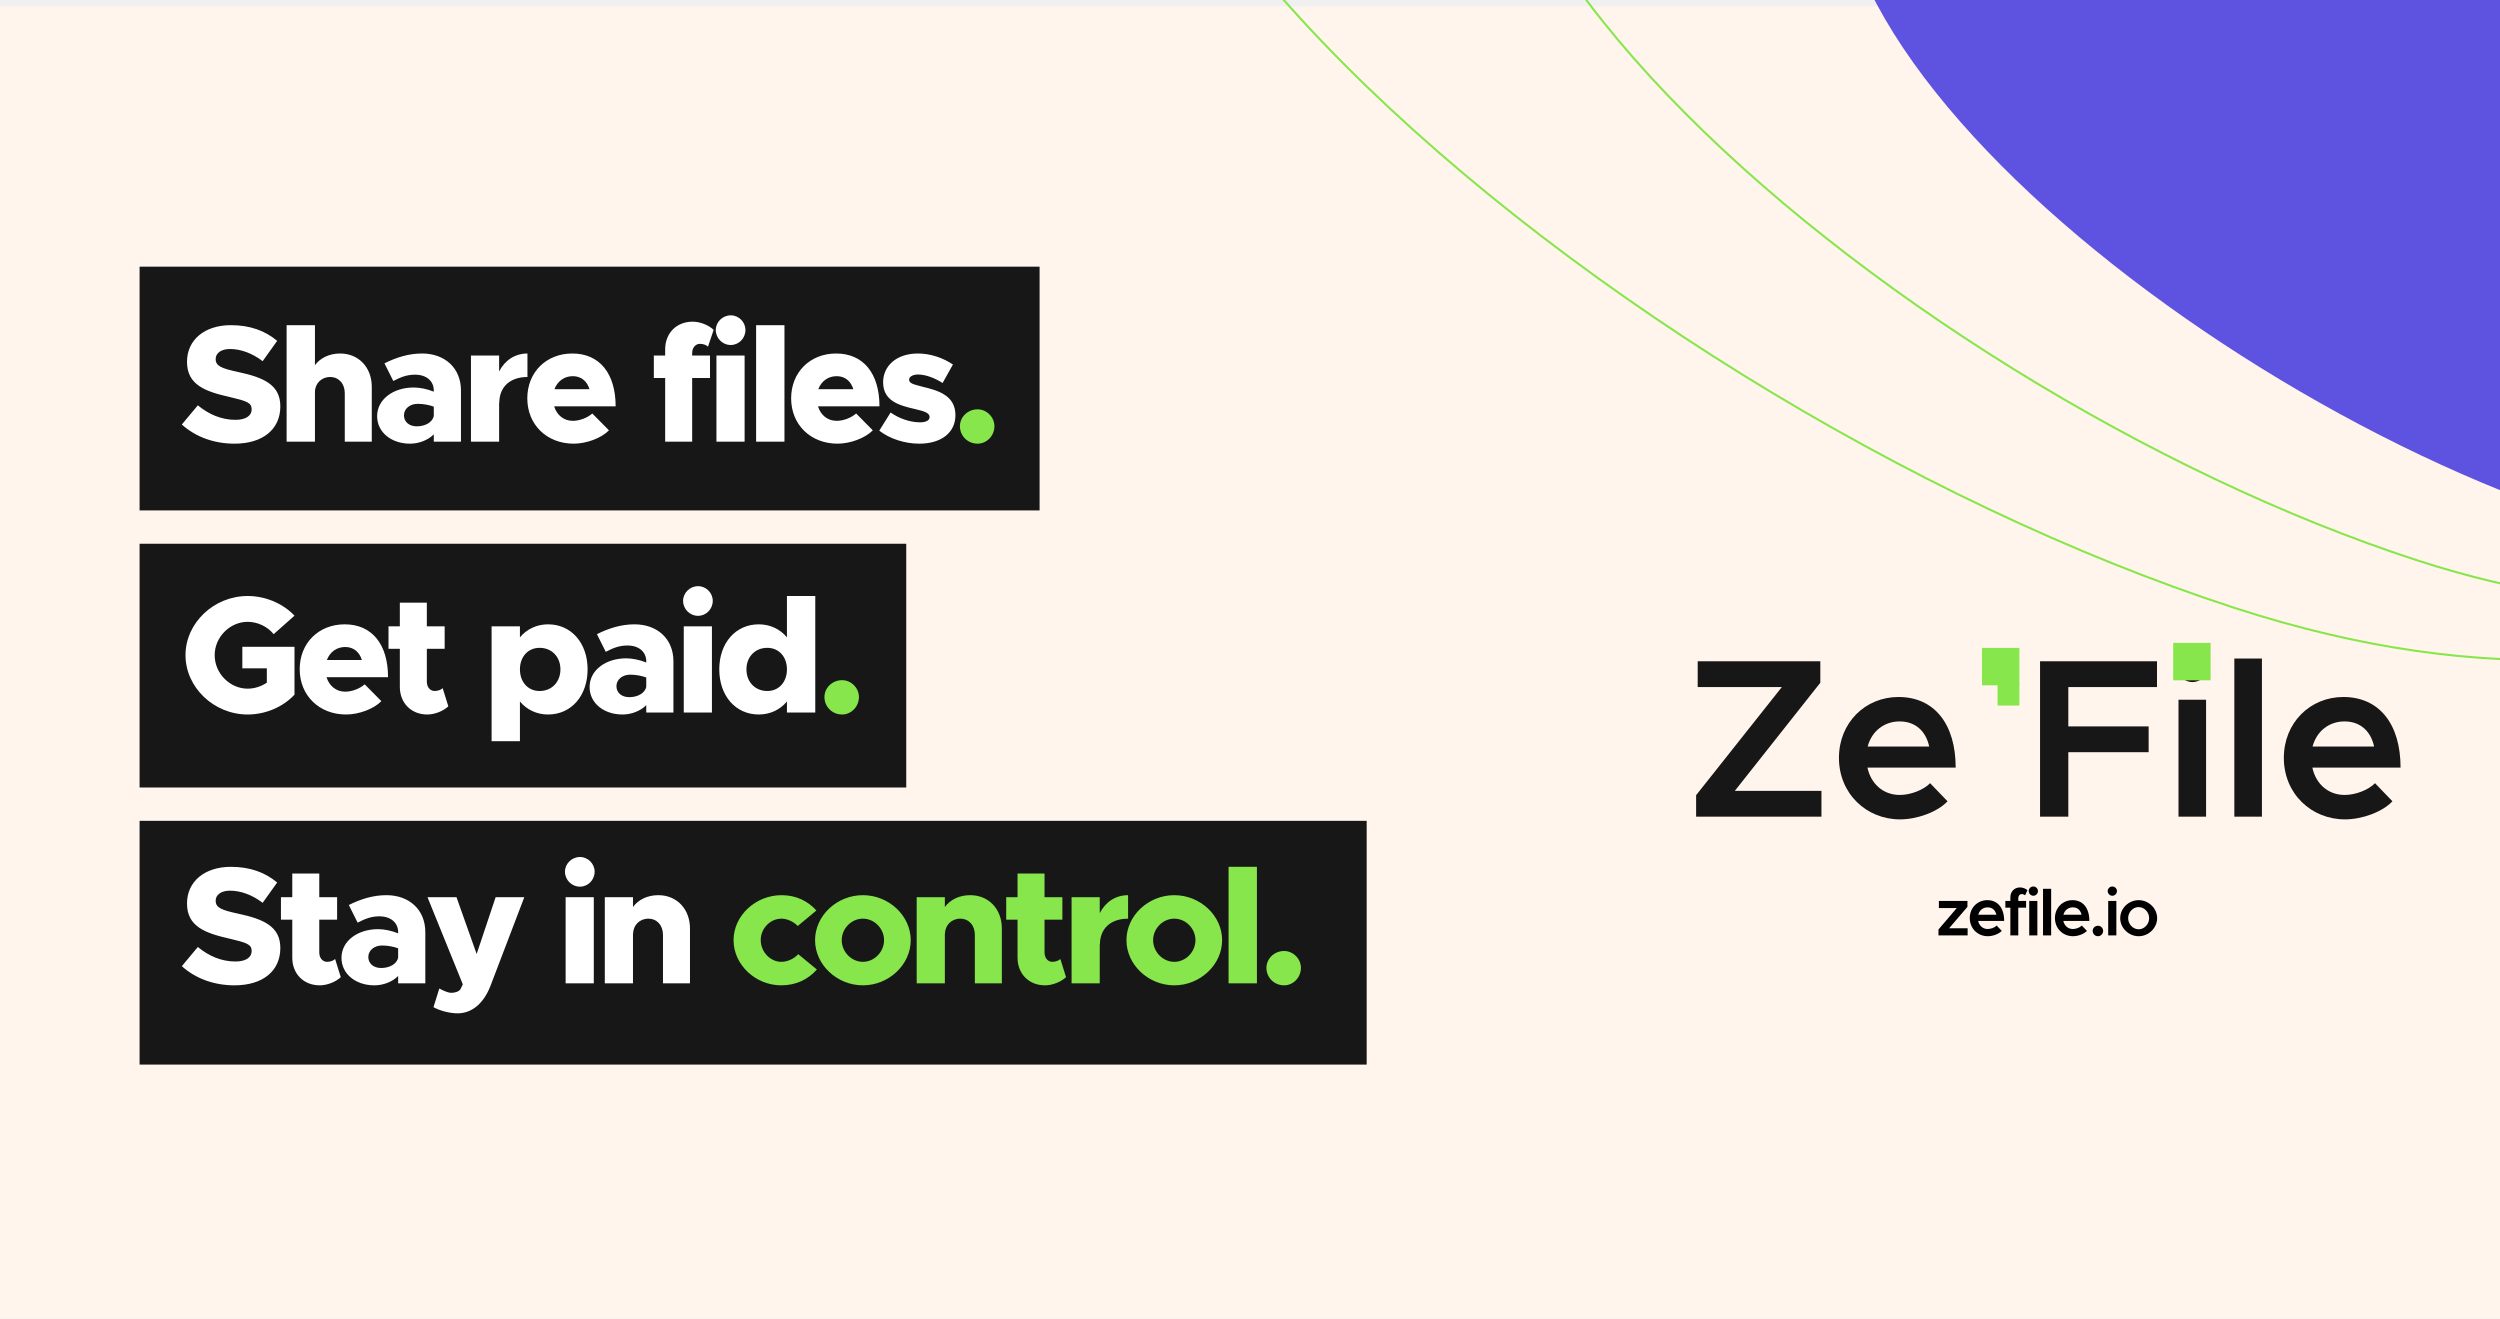
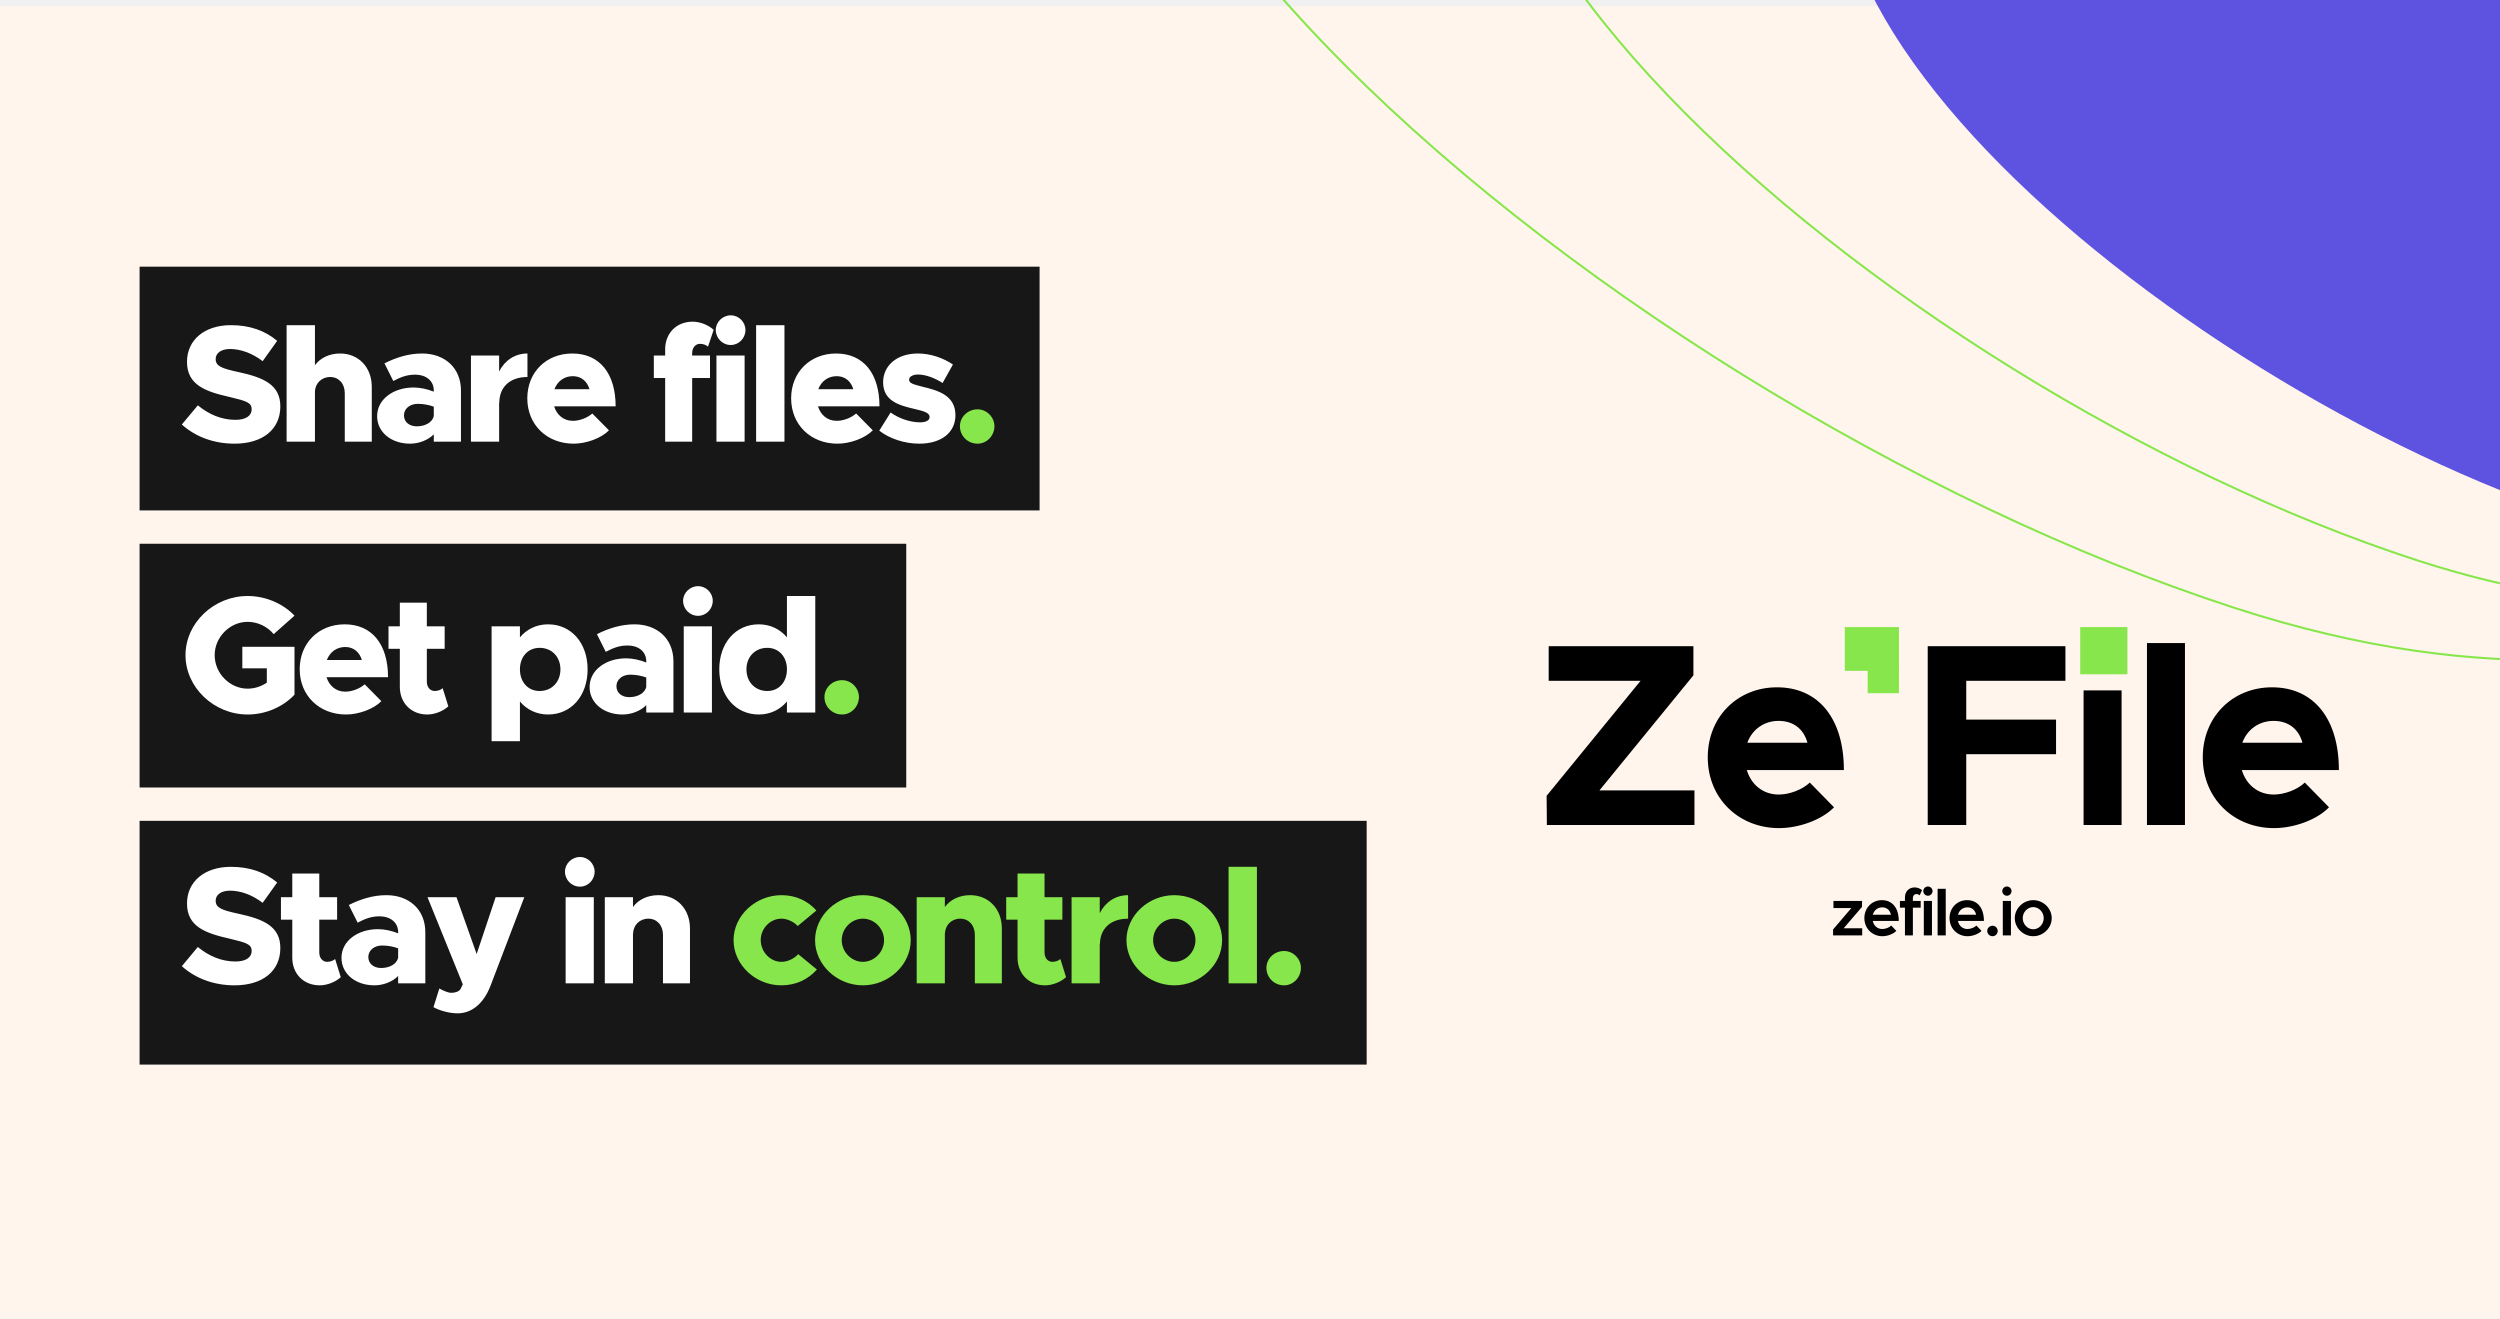
<svg xmlns="http://www.w3.org/2000/svg" width="1200" height="633" viewBox="0 0 1200 633" fill="none">
  <rect width="1200" height="630" transform="translate(0 3)" fill="#FFF5ED" />
  <rect x="67" y="128" width="432" height="117" fill="#171717" />
  <rect x="67" y="261" width="368" height="117" fill="#171717" />
  <rect x="67" y="394" width="589" height="117" fill="#171717" />
  <path d="M112.56 212.96C102.8 212.96 93.92 209.76 87.28 203.76L94.96 194.56C100.32 198.96 106.32 201.52 113.04 201.52C118.16 201.52 120.8 199.44 120.8 196.48C120.8 193.2 118.24 192.48 110.24 190.56C98.48 187.92 89.76 184.72 89.76 173.68C89.76 163.12 98.24 156.08 110.8 156.08C120 156.08 127.2 158.72 133.04 163.6L126.08 173.36C121.04 169.52 115.52 167.52 110.4 167.52C106 167.52 103.52 169.6 103.52 172.32C103.52 175.68 106.16 176.8 114.32 178.56C126.64 181.2 134.56 184.72 134.56 195.04C134.56 206.08 126.16 212.96 112.56 212.96ZM163.254 169.68C172.134 169.68 178.454 176.32 178.454 185.68V212H165.494V188.72C165.494 184.16 162.614 180.96 158.454 180.96C154.294 180.96 151.174 184.08 151.174 188.16V212H137.574V156.08H151.174V175.28C153.734 171.84 158.054 169.68 163.254 169.68ZM202.621 169.68C213.261 169.68 221.261 176.4 221.261 187.44V212H208.221V208.48C205.341 211.36 201.021 212.96 196.781 212.96C187.981 212.96 181.021 207.6 181.021 199.76C181.021 191.68 188.781 186 198.541 186C201.581 186 205.021 186.72 208.221 188V187.44C208.221 183.04 204.861 179.84 199.181 179.84C195.261 179.84 192.301 181.04 188.781 182.88L184.541 174.4C190.301 171.52 196.221 169.68 202.621 169.68ZM200.061 204.64C204.061 204.64 207.661 202.72 208.221 199.6V195.2C206.141 194.4 203.261 193.84 200.461 193.84C196.781 193.84 193.901 196.16 193.901 199.36C193.901 202.56 196.461 204.64 200.061 204.64ZM239.58 178.32C242.3 172.96 247.18 169.68 253.18 169.68V180.96C244.78 180.96 239.66 185.76 239.66 193.36L239.58 193.2V212H226.06V170.64H239.58V178.32ZM274.945 202C278.145 202 281.825 200.64 284.305 198.48L292.305 206.56C288.625 210.32 281.505 212.96 275.345 212.96C262.545 212.96 253.105 203.92 253.105 191.2C253.105 178.64 262.225 169.68 274.705 169.68C287.825 169.68 295.505 179.28 295.505 195.04H265.985C267.265 199.2 270.545 202 274.945 202ZM274.945 180.56C270.865 180.56 267.585 182.96 266.145 186.8H282.945C281.825 183.04 279.025 180.56 274.945 180.56ZM332.238 169.52V170.64H340.798V181.44H332.238V212H319.278V181.44H313.838V170.64H319.278V167.68C319.278 159.92 324.718 154.4 332.478 154.4C335.998 154.4 340.078 156 342.558 158.32L339.838 166.4C339.038 165.6 337.518 165.04 335.998 165.04C333.838 165.04 332.238 166.88 332.238 169.52ZM350.772 165.6C346.772 165.6 343.572 162.32 343.572 158.4C343.572 154.64 346.772 151.36 350.772 151.36C354.692 151.36 357.812 154.64 357.812 158.4C357.812 162.32 354.692 165.6 350.772 165.6ZM343.892 212V170.64H357.412V212H343.892ZM362.939 212V156.08H376.539V212H362.939ZM401.586 202C404.786 202 408.466 200.64 410.946 198.48L418.946 206.56C415.266 210.32 408.146 212.96 401.986 212.96C389.186 212.96 379.746 203.92 379.746 191.2C379.746 178.64 388.866 169.68 401.346 169.68C414.466 169.68 422.146 179.28 422.146 195.04H392.626C393.906 199.2 397.186 202 401.586 202ZM401.586 180.56C397.506 180.56 394.226 182.96 392.786 186.8H409.586C408.466 183.04 405.666 180.56 401.586 180.56ZM441.249 212.96C434.289 212.96 427.089 210.64 422.049 206.72L427.489 198C431.329 200.72 436.609 202.72 441.569 202.72C444.529 202.72 446.209 201.76 446.209 200.16C446.209 198.16 443.489 197.36 439.409 196.4C431.409 194.56 423.969 192.48 423.889 183.52C423.889 175.6 430.369 169.68 440.609 169.68C446.769 169.68 452.769 171.84 457.409 174.96L452.449 183.84C448.849 181.52 444.369 179.76 440.609 179.76C438.129 179.76 436.369 180.88 436.369 182.16C436.369 184 438.129 184.4 443.009 185.68C450.369 187.44 458.609 189.84 458.609 199.28C458.609 207.6 451.889 212.96 441.249 212.96ZM116.32 320.8V310.48H141.36V333.44C135.76 339.44 127.36 342.96 118.88 342.96C102.64 342.96 89.04 329.92 89.04 314.48C89.04 299.04 102.64 286.08 118.88 286.08C127.36 286.08 135.76 289.6 141.36 295.52L131.36 304.4C128.4 300.72 123.6 298.48 118.88 298.48C110.32 298.48 103.04 305.84 103.04 314.48C103.04 323.2 110.32 330.56 118.88 330.56C122.08 330.56 125.36 329.52 128.08 327.68V320.8H116.32ZM165.695 332C168.895 332 172.575 330.64 175.055 328.48L183.055 336.56C179.375 340.32 172.255 342.96 166.095 342.96C153.295 342.96 143.855 333.92 143.855 321.2C143.855 308.64 152.975 299.68 165.455 299.68C178.575 299.68 186.255 309.28 186.255 325.04H156.735C158.015 329.2 161.295 332 165.695 332ZM165.695 310.56C161.615 310.56 158.335 312.96 156.895 316.8H173.695C172.575 313.04 169.775 310.56 165.695 310.56ZM212.479 330.32L215.199 339.04C212.719 341.36 208.639 342.96 205.119 342.96C197.359 342.96 191.919 337.44 191.919 329.68V311.44H186.479V300.64H191.919V289.28H204.879V300.64H213.439V311.44H204.879V327.2C204.879 329.84 206.479 331.68 208.639 331.68C210.159 331.68 211.679 331.12 212.479 330.32ZM263.086 299.68C274.206 299.68 282.046 308.64 282.046 321.28C282.046 334 274.206 342.96 263.086 342.96C257.566 342.96 252.846 340.64 249.566 336.72V355.76H235.966V300.64H249.566V305.92C252.846 302 257.566 299.68 263.086 299.68ZM259.006 331.68C264.846 331.68 269.006 327.36 269.006 321.28C269.006 315.28 264.846 310.96 259.006 310.96C253.406 310.96 249.566 315.28 249.566 321.28C249.566 327.36 253.406 331.68 259.006 331.68ZM304.606 299.68C315.246 299.68 323.246 306.4 323.246 317.44V342H310.206V338.48C307.326 341.36 303.006 342.96 298.766 342.96C289.966 342.96 283.006 337.6 283.006 329.76C283.006 321.68 290.766 316 300.526 316C303.566 316 307.006 316.72 310.206 318V317.44C310.206 313.04 306.846 309.84 301.166 309.84C297.246 309.84 294.286 311.04 290.766 312.88L286.526 304.4C292.286 301.52 298.206 299.68 304.606 299.68ZM302.046 334.64C306.046 334.64 309.646 332.72 310.206 329.6V325.2C308.126 324.4 305.246 323.84 302.446 323.84C298.766 323.84 295.886 326.16 295.886 329.36C295.886 332.56 298.446 334.64 302.046 334.64ZM335.084 295.6C331.084 295.6 327.884 292.32 327.884 288.4C327.884 284.64 331.084 281.36 335.084 281.36C339.004 281.36 342.124 284.64 342.124 288.4C342.124 292.32 339.004 295.6 335.084 295.6ZM328.204 342V300.64H341.724V342H328.204ZM377.731 286.08H391.331V342H377.731V336.72C374.451 340.64 369.731 342.96 364.211 342.96C353.091 342.96 345.251 334 345.251 321.28C345.251 308.64 353.091 299.68 364.211 299.68C369.731 299.68 374.451 302 377.731 305.92V286.08ZM368.291 331.68C373.891 331.68 377.731 327.36 377.731 321.28C377.731 315.28 373.891 310.96 368.291 310.96C362.451 310.96 358.291 315.28 358.291 321.28C358.291 327.36 362.451 331.68 368.291 331.68ZM112.56 472.96C102.8 472.96 93.92 469.76 87.28 463.76L94.96 454.56C100.32 458.96 106.32 461.52 113.04 461.52C118.16 461.52 120.8 459.44 120.8 456.48C120.8 453.2 118.24 452.48 110.24 450.56C98.48 447.92 89.76 444.72 89.76 433.68C89.76 423.12 98.24 416.08 110.8 416.08C120 416.08 127.2 418.72 133.04 423.6L126.08 433.36C121.04 429.52 115.52 427.52 110.4 427.52C106 427.52 103.52 429.6 103.52 432.32C103.52 435.68 106.16 436.8 114.32 438.56C126.64 441.2 134.56 444.72 134.56 455.04C134.56 466.08 126.16 472.96 112.56 472.96ZM160.854 460.32L163.574 469.04C161.094 471.36 157.014 472.96 153.494 472.96C145.734 472.96 140.294 467.44 140.294 459.68V441.44H134.854V430.64H140.294V419.28H153.254V430.64H161.814V441.44H153.254V457.2C153.254 459.84 154.854 461.68 157.014 461.68C158.534 461.68 160.054 461.12 160.854 460.32ZM185.512 429.68C196.152 429.68 204.152 436.4 204.152 447.44V472H191.112V468.48C188.232 471.36 183.912 472.96 179.672 472.96C170.872 472.96 163.912 467.6 163.912 459.76C163.912 451.68 171.672 446 181.432 446C184.472 446 187.912 446.72 191.112 448V447.44C191.112 443.04 187.752 439.84 182.072 439.84C178.152 439.84 175.192 441.04 171.672 442.88L167.432 434.4C173.192 431.52 179.112 429.68 185.512 429.68ZM182.952 464.64C186.952 464.64 190.552 462.72 191.112 459.6V455.2C189.032 454.4 186.152 453.84 183.352 453.84C179.672 453.84 176.792 456.16 176.792 459.36C176.792 462.56 179.352 464.64 182.952 464.64ZM219.671 486.4C215.911 486.4 211.191 485.2 208.071 483.44L210.871 474.48C213.031 475.68 215.271 476.56 216.551 476.56C218.551 476.56 220.311 475.92 221.031 474.8L222.151 472.48L205.191 430.64H219.111L228.791 457.92L237.911 430.64H251.671L235.431 473.2C232.151 481.68 226.471 486.4 219.671 486.4ZM278.381 425.6C274.381 425.6 271.181 422.32 271.181 418.4C271.181 414.64 274.381 411.36 278.381 411.36C282.301 411.36 285.421 414.64 285.421 418.4C285.421 422.32 282.301 425.6 278.381 425.6ZM271.501 472V430.64H285.021V472H271.501ZM315.988 429.68C324.868 429.68 331.188 436.32 331.188 445.68V472H318.228V448.72C318.228 444.16 315.348 440.96 311.188 440.96C307.028 440.96 303.908 444.08 303.908 448.16L303.828 447.92V472H290.308V430.64H303.828V435.36C306.388 431.84 310.788 429.68 315.988 429.68Z" fill="white" />
  <path d="M469.242 212.96C464.442 212.96 460.762 209.2 460.762 204.56C460.762 200.24 464.442 196.48 469.242 196.48C473.642 196.48 477.322 200.24 477.322 204.56C477.322 209.2 473.642 212.96 469.242 212.96ZM404.211 342.96C399.411 342.96 395.731 339.2 395.731 334.56C395.731 330.24 399.411 326.48 404.211 326.48C408.611 326.48 412.291 330.24 412.291 334.56C412.291 339.2 408.611 342.96 404.211 342.96ZM374.985 472.96C362.585 472.96 352.105 463.04 352.105 451.28C352.105 439.52 362.665 429.68 375.145 429.68C382.185 429.68 387.865 432.56 391.865 437.04L382.905 444.48C381.065 442.48 377.945 440.96 375.065 440.96C369.705 440.96 365.145 445.68 365.145 451.2C365.145 456.88 369.705 461.68 375.065 461.68C378.025 461.68 381.225 460.16 383.145 458L392.105 465.36C388.025 470 382.265 472.96 374.985 472.96ZM414.19 472.96C401.71 472.96 391.23 463.04 391.23 451.28C391.23 439.52 401.71 429.68 414.19 429.68C426.67 429.68 437.15 439.52 437.15 451.28C437.15 463.04 426.67 472.96 414.19 472.96ZM414.19 461.68C419.71 461.68 424.35 456.88 424.35 451.28C424.35 445.68 419.71 440.96 414.19 440.96C408.67 440.96 404.03 445.68 404.03 451.28C404.03 456.88 408.67 461.68 414.19 461.68ZM465.691 429.68C474.571 429.68 480.891 436.32 480.891 445.68V472H467.931V448.72C467.931 444.16 465.051 440.96 460.891 440.96C456.731 440.96 453.611 444.08 453.611 448.16L453.531 447.92V472H440.011V430.64H453.531V435.36C456.091 431.84 460.491 429.68 465.691 429.68ZM508.979 460.32L511.699 469.04C509.219 471.36 505.139 472.96 501.619 472.96C493.859 472.96 488.419 467.44 488.419 459.68V441.44H482.979V430.64H488.419V419.28H501.379V430.64H509.939V441.44H501.379V457.2C501.379 459.84 502.979 461.68 505.139 461.68C506.659 461.68 508.179 461.12 508.979 460.32ZM527.877 438.32C530.597 432.96 535.477 429.68 541.477 429.68V440.96C533.077 440.96 527.957 445.76 527.957 453.36L527.877 453.2V472H514.357V430.64H527.877V438.32ZM563.659 472.96C551.179 472.96 540.699 463.04 540.699 451.28C540.699 439.52 551.179 429.68 563.659 429.68C576.139 429.68 586.619 439.52 586.619 451.28C586.619 463.04 576.139 472.96 563.659 472.96ZM563.659 461.68C569.179 461.68 573.819 456.88 573.819 451.28C573.819 445.68 569.179 440.96 563.659 440.96C558.139 440.96 553.499 445.68 553.499 451.28C553.499 456.88 558.139 461.68 563.659 461.68ZM589.72 472V416.08H603.32V472H589.72ZM616.367 472.96C611.567 472.96 607.887 469.2 607.887 464.56C607.887 460.24 611.567 456.48 616.367 456.48C620.767 456.48 624.447 460.24 624.447 464.56C624.447 469.2 620.767 472.96 616.367 472.96Z" fill="#87E64B" />
  <g clip-path="url(#clip0_2066_2488)">
-     <path fill-rule="evenodd" clip-rule="evenodd" d="M1919.98 -39.425C1862.34 79.305 1662.28 147.507 1573.07 180.586C1479.46 215.292 1399.24 301.602 1238.91 249.483C1037.62 184.049 786.187 -29.222 919.702 -134.567C1011.11 -206.686 1066.49 -234.659 1238.89 -234.798C1372.25 -234.906 1473.58 -327.5 1666.1 -264.917C1867.39 -199.483 1999.91 -204.095 1919.98 -39.425Z" fill="#5E53E0" />
+     <path fill-rule="evenodd" clip-rule="evenodd" d="M1919.98 -39.425C1862.34 79.305 1662.28 147.507 1573.07 180.586C1479.46 215.292 1399.24 301.602 1238.91 249.483C1037.62 184.049 786.187 -29.222 919.702 -134.567C1011.11 -206.686 1066.49 -234.659 1238.89 -234.798C1372.26 -234.906 1473.58 -327.5 1666.1 -264.917C1867.39 -199.483 1999.91 -204.095 1919.98 -39.425Z" fill="#5E53E0" />
    <path d="M1581.6 182.056C1587.43 179.895 1593.64 177.616 1600.17 175.216C1656.76 154.433 1738.1 124.558 1815.44 83.83C1901.71 38.394 1982.93 -20.511 2019.23 -95.303C2044.44 -147.226 2052.86 -185.744 2047.41 -215.606C2041.96 -245.439 2022.66 -266.686 1992.26 -284.063C1961.83 -301.452 1920.3 -314.951 1870.45 -329.272C1856.9 -333.166 1842.73 -337.121 1828.01 -341.231C1788.6 -352.23 1745.21 -364.341 1698.95 -379.379C1577.55 -418.843 1484.93 -409.401 1401.6 -390.072C1380.76 -385.239 1360.5 -379.787 1340.52 -374.325C1338.09 -373.662 1335.67 -372.999 1333.25 -372.336C1315.75 -367.544 1298.42 -362.801 1281.08 -358.523C1241.59 -348.784 1201.98 -341.448 1159.81 -341.42C1051.02 -341.348 979.207 -332.491 920.193 -312.306C861.179 -292.122 814.916 -260.596 757.238 -215.106C715.247 -181.987 703.52 -140.388 713.531 -95.28C723.547 -50.153 755.322 -1.523 800.331 45.568C890.35 139.751 1033.18 227.654 1160.16 268.932C1261.23 301.786 1337 291.025 1402.28 266.592C1434.94 254.369 1464.97 238.723 1494.24 223.383L1495.94 222.494C1524.61 207.469 1552.59 192.804 1581.6 182.056Z" stroke="#87E64B" />
    <path d="M1585.54 185.956C1592.64 183.326 1600.2 180.55 1608.15 177.628C1677.04 152.321 1776.06 115.943 1870.21 66.352C1975.24 11.028 2074.12 -60.703 2118.34 -151.784C2149.03 -215.004 2159.29 -261.914 2152.65 -298.291C2146.02 -334.64 2122.51 -360.525 2085.48 -381.688C2048.43 -402.865 1997.87 -419.298 1937.2 -436.73C1920.7 -441.47 1903.45 -446.284 1885.53 -451.286C1837.56 -464.674 1784.75 -479.415 1728.44 -497.719C1580.64 -545.764 1467.88 -534.26 1366.42 -510.72C1341.06 -504.833 1316.4 -498.194 1292.07 -491.544C1289.11 -490.736 1286.16 -489.928 1283.22 -489.122C1261.91 -483.287 1240.82 -477.511 1219.71 -472.302C1171.65 -460.443 1123.44 -451.514 1072.14 -451.477C939.697 -451.382 852.268 -440.594 780.411 -416.01C708.555 -391.427 652.226 -353.034 582.011 -297.647C530.864 -257.301 516.579 -206.625 528.766 -151.687C540.957 -96.728 579.642 -37.515 634.431 19.818C744.007 134.484 917.876 241.5 1072.46 291.751C1195.51 331.751 1287.78 318.642 1367.26 288.883C1407.02 273.997 1443.59 254.944 1479.22 236.268L1481.28 235.188C1516.18 216.893 1550.24 199.04 1585.54 185.956Z" stroke="#87E64B" />
  </g>
-   <path d="M930.472 449V446.152L939.24 435.88H930.664V432.456H944.392L944.36 435.304L935.56 445.576H944.456V449H930.472ZM954.1 445.928C955.636 445.928 957.46 445.224 958.388 444.264L960.852 446.824C959.412 448.36 956.532 449.384 954.132 449.384C949.396 449.384 945.492 445.768 945.492 440.68C945.492 435.72 949.204 432.072 953.908 432.072C959.028 432.072 962.004 435.944 962.004 442.056H949.524C950.004 444.328 951.732 445.928 954.1 445.928ZM954.068 435.528C951.892 435.528 950.132 436.904 949.556 439.08H958.26C957.812 437 956.404 435.528 954.068 435.528ZM968.78 431.08V432.456H972.524V435.688H968.78V449H964.972V435.688H962.572V432.456H964.972V430.728C964.972 427.944 966.892 425.96 969.644 425.96C970.892 425.96 972.236 426.472 973.164 427.272L972.044 429.768C971.692 429.416 971.084 429.16 970.412 429.16C969.484 429.16 968.78 429.96 968.78 431.08ZM976.016 429.96C974.768 429.96 973.776 428.904 973.776 427.72C973.776 426.536 974.768 425.512 976.016 425.512C977.232 425.512 978.224 426.536 978.224 427.72C978.224 428.904 977.232 429.96 976.016 429.96ZM974.032 449V432.456H977.936V449H974.032ZM980.65 449V426.632H984.554V449H980.65ZM994.981 445.928C996.517 445.928 998.341 445.224 999.269 444.264L1001.73 446.824C1000.29 448.36 997.413 449.384 995.013 449.384C990.277 449.384 986.373 445.768 986.373 440.68C986.373 435.72 990.085 432.072 994.789 432.072C999.909 432.072 1002.89 435.944 1002.89 442.056H990.405C990.885 444.328 992.613 445.928 994.981 445.928ZM994.949 435.528C992.773 435.528 991.013 436.904 990.437 439.08H999.141C998.693 437 997.285 435.528 994.949 435.528ZM1007.04 449.384C1005.57 449.384 1004.48 448.232 1004.48 446.824C1004.48 445.512 1005.57 444.36 1007.04 444.36C1008.38 444.36 1009.5 445.512 1009.5 446.824C1009.5 448.232 1008.38 449.384 1007.04 449.384ZM1013.93 429.96C1012.68 429.96 1011.69 428.904 1011.69 427.72C1011.69 426.536 1012.68 425.512 1013.93 425.512C1015.14 425.512 1016.14 426.536 1016.14 427.72C1016.14 428.904 1015.14 429.96 1013.93 429.96ZM1011.94 449V432.456H1015.85V449H1011.94ZM1026.56 449.384C1021.76 449.384 1017.7 445.416 1017.7 440.712C1017.7 436.008 1021.76 432.072 1026.56 432.072C1031.36 432.072 1035.43 436.008 1035.43 440.712C1035.43 445.416 1031.36 449.384 1026.56 449.384ZM1026.56 446.056C1029.28 446.056 1031.59 443.624 1031.59 440.712C1031.59 437.832 1029.28 435.4 1026.56 435.4C1023.81 435.4 1021.51 437.832 1021.51 440.712C1021.51 443.624 1023.81 446.056 1026.56 446.056Z" fill="black" />
-   <path d="M814.138 392V381.684L855.293 329.779H814.898V317.4H873.753V327.715L832.707 379.621H874.296V392H814.138ZM911.903 381.575C917.115 381.575 923.304 379.187 926.453 375.929L934.815 384.616C929.928 389.828 920.155 393.303 912.011 393.303C895.94 393.303 882.692 381.033 882.692 363.767C882.692 346.936 895.289 334.557 911.251 334.557C928.625 334.557 938.724 347.696 938.724 368.436H896.374C898.003 376.146 903.867 381.575 911.903 381.575ZM911.794 346.284C904.41 346.284 898.438 350.953 896.483 358.338H926.019C924.499 351.279 919.721 346.284 911.794 346.284ZM1035.36 329.779H992.796V348.673H1031.35V361.052H992.796V392H979.222V317.4H1035.36V329.779ZM1052.41 327.39C1048.17 327.39 1044.81 323.806 1044.81 319.789C1044.81 315.771 1048.17 312.296 1052.41 312.296C1056.54 312.296 1059.9 315.771 1059.9 319.789C1059.9 323.806 1056.54 327.39 1052.41 327.39ZM1045.68 392V335.86H1058.92V392H1045.68ZM1072.48 392V316.097H1085.73V392H1072.48ZM1125.45 381.575C1130.67 381.575 1136.86 379.187 1140 375.929L1148.37 384.616C1143.48 389.828 1133.71 393.303 1125.56 393.303C1109.49 393.303 1096.24 381.033 1096.24 363.767C1096.24 346.936 1108.84 334.557 1124.8 334.557C1142.18 334.557 1152.27 347.696 1152.27 368.436H1109.93C1111.55 376.146 1117.42 381.575 1125.45 381.575ZM1125.34 346.284C1117.96 346.284 1111.99 350.953 1110.03 358.338H1139.57C1138.05 351.279 1133.27 346.284 1125.34 346.284Z" fill="#171717" />
-   <rect x="951.349" y="310.987" width="17.958" height="17.958" fill="#87E64B" />
-   <rect x="958.831" y="328.196" width="10.475" height="10.475" fill="#87E64B" />
-   <rect x="1043.13" y="308.592" width="17.958" height="17.958" fill="#87E64B" />
+   <path d="M879.872 449V446.152L888.64 435.88H880.064V432.456H893.792L893.76 435.304L884.96 445.576H893.856V449H879.872ZM903.5 445.928C905.036 445.928 906.86 445.224 907.788 444.264L910.252 446.824C908.812 448.36 905.932 449.384 903.532 449.384C898.796 449.384 894.892 445.768 894.892 440.68C894.892 435.72 898.604 432.072 903.308 432.072C908.428 432.072 911.404 435.944 911.404 442.056H898.924C899.404 444.328 901.132 445.928 903.5 445.928ZM903.468 435.528C901.292 435.528 899.532 436.904 898.956 439.08H907.66C907.212 437 905.804 435.528 903.468 435.528ZM918.18 431.08V432.456H921.924V435.688H918.18V449H914.372V435.688H911.972V432.456H914.372V430.728C914.372 427.944 916.292 425.96 919.044 425.96C920.292 425.96 921.636 426.472 922.564 427.272L921.444 429.768C921.092 429.416 920.484 429.16 919.812 429.16C918.884 429.16 918.18 429.96 918.18 431.08ZM925.416 429.96C924.168 429.96 923.176 428.904 923.176 427.72C923.176 426.536 924.168 425.512 925.416 425.512C926.632 425.512 927.624 426.536 927.624 427.72C927.624 428.904 926.632 429.96 925.416 429.96ZM923.432 449V432.456H927.336V449H923.432ZM930.05 449V426.632H933.954V449H930.05ZM944.381 445.928C945.917 445.928 947.741 445.224 948.669 444.264L951.133 446.824C949.693 448.36 946.813 449.384 944.413 449.384C939.677 449.384 935.773 445.768 935.773 440.68C935.773 435.72 939.485 432.072 944.189 432.072C949.309 432.072 952.285 435.944 952.285 442.056H939.805C940.285 444.328 942.013 445.928 944.381 445.928ZM944.349 435.528C942.173 435.528 940.413 436.904 939.837 439.08H948.541C948.093 437 946.685 435.528 944.349 435.528ZM956.437 449.384C954.965 449.384 953.877 448.232 953.877 446.824C953.877 445.512 954.965 444.36 956.437 444.36C957.781 444.36 958.901 445.512 958.901 446.824C958.901 448.232 957.781 449.384 956.437 449.384ZM963.328 429.96C962.08 429.96 961.088 428.904 961.088 427.72C961.088 426.536 962.08 425.512 963.328 425.512C964.544 425.512 965.536 426.536 965.536 427.72C965.536 428.904 964.544 429.96 963.328 429.96ZM961.344 449V432.456H965.248V449H961.344ZM975.963 449.384C971.163 449.384 967.099 445.416 967.099 440.712C967.099 436.008 971.163 432.072 975.963 432.072C980.763 432.072 984.827 436.008 984.827 440.712C984.827 445.416 980.763 449.384 975.963 449.384ZM975.963 446.056C978.683 446.056 980.987 443.624 980.987 440.712C980.987 437.832 978.683 435.4 975.963 435.4C973.211 435.4 970.907 437.832 970.907 440.712C970.907 443.624 973.211 446.056 975.963 446.056Z" fill="black" />
+   <path d="M742.497 396L742.372 382.007L787.475 326.784H743.372V310.167H812.837V324.16L767.735 379.383H813.337V396H742.497ZM853.834 381.382C858.956 381.382 865.203 379.008 868.701 375.635L880.321 387.504C874.574 393.501 863.454 397.499 853.959 397.499C834.718 397.499 819.726 383.381 819.726 363.516C819.726 344.026 834.093 329.908 852.959 329.908C873.199 329.908 885.068 345.275 885.068 369.638H838.466C840.59 376.635 846.213 381.382 853.834 381.382ZM853.709 346.025C846.837 346.025 841.09 350.023 838.716 356.519H867.577C865.828 350.148 861.08 346.025 853.709 346.025ZM991.4 326.784H943.798V345.4H986.902V362.017H943.798V396H925.307V310.167H991.4V326.784ZM1009.36 322.536C1003.74 322.536 999.369 318.038 999.369 312.541C999.369 307.419 1003.74 302.796 1009.36 302.796C1014.74 302.796 1019.11 307.419 1019.11 312.541C1019.11 318.038 1014.74 322.536 1009.36 322.536ZM1000.12 396V331.407H1018.36V396H1000.12ZM1030.54 396V308.668H1048.78V396H1030.54ZM1091.44 381.382C1096.56 381.382 1102.81 379.008 1106.3 375.635L1117.92 387.504C1112.18 393.501 1101.06 397.499 1091.56 397.499C1072.32 397.499 1057.33 383.381 1057.33 363.516C1057.33 344.026 1071.7 329.908 1090.56 329.908C1110.8 329.908 1122.67 345.275 1122.67 369.638H1076.07C1078.19 376.635 1083.82 381.382 1091.44 381.382ZM1091.31 346.025C1084.44 346.025 1078.69 350.023 1076.32 356.519H1105.18C1103.43 350.148 1098.68 346.025 1091.31 346.025Z" fill="black" />
+   <rect x="885.5" y="301" width="26" height="21" fill="#87E64B" />
+   <rect x="896.474" y="320.688" width="15.026" height="12.053" fill="#87E64B" />
+   <rect x="998.5" y="301" width="22.66" height="22.66" fill="#87E64B" />
  <defs>
    <clipPath id="clip0_2066_2488">
      <rect width="816" height="527" fill="white" transform="matrix(-1 0 0 1 1200 0)" />
    </clipPath>
  </defs>
</svg>
